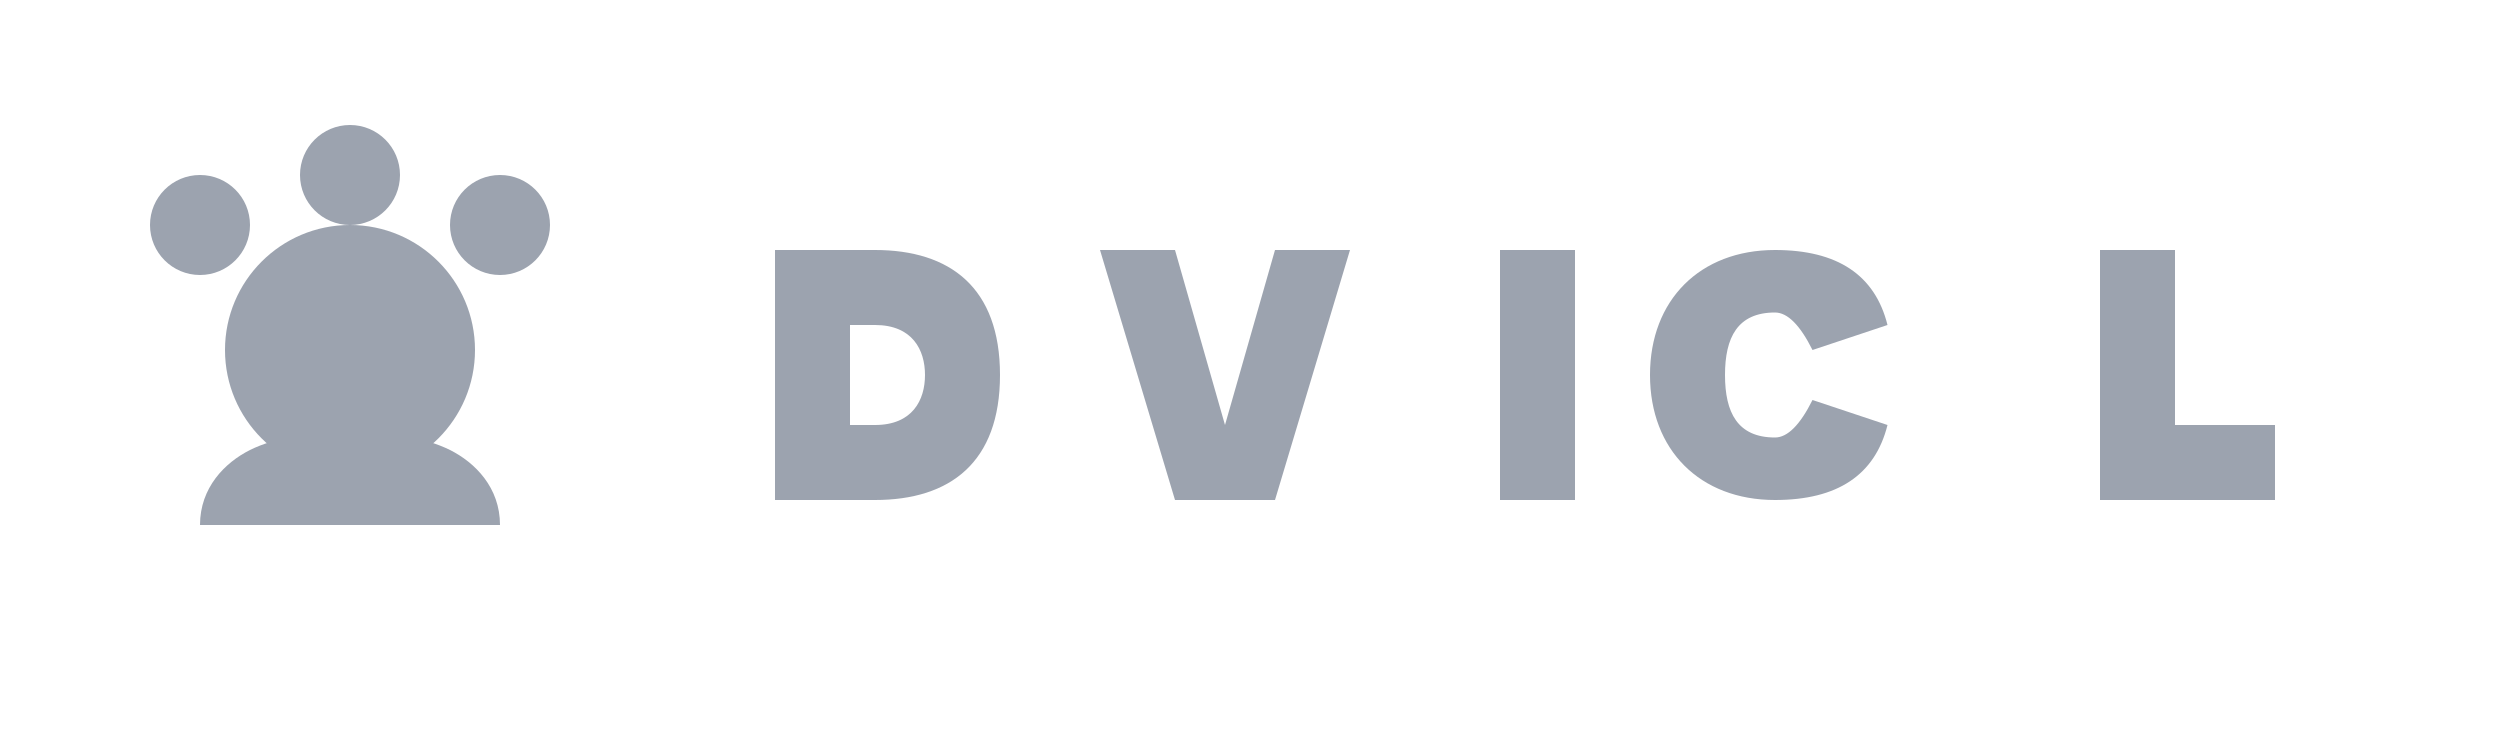
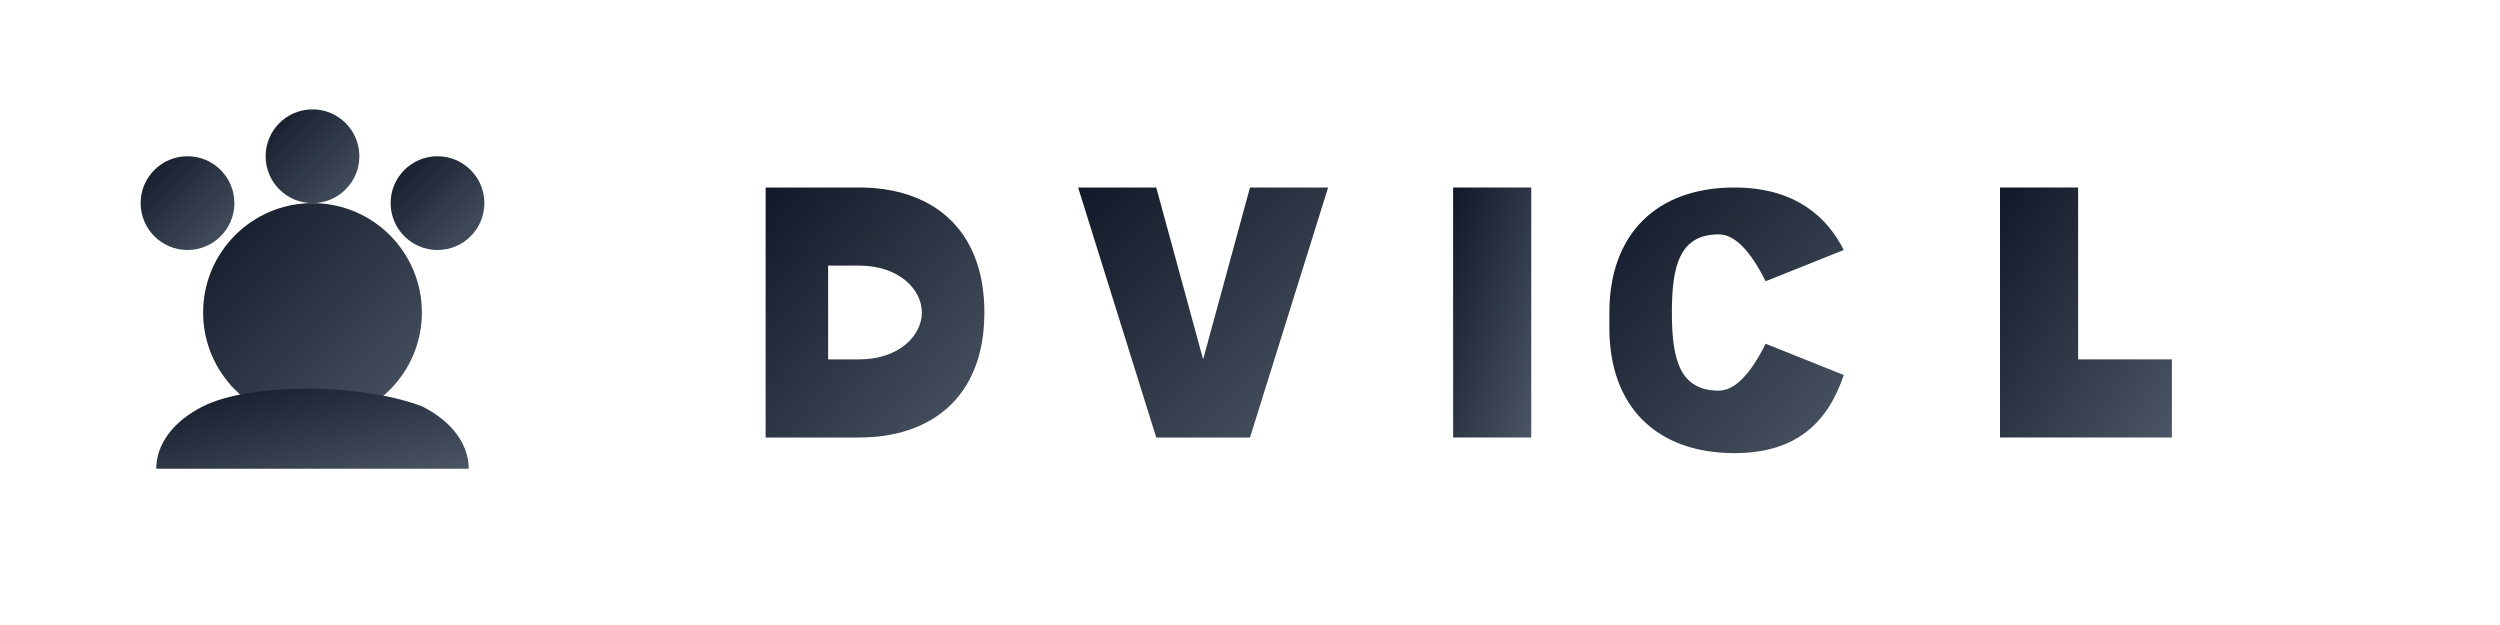
- <svg xmlns="http://www.w3.org/2000/svg" width="200" height="60" viewBox="0 0 200 60" role="img" aria-label="PawsCo">
-   <g fill="#9ca3af">
-     <circle cx="28" cy="28" r="10" />
-     <circle cx="16" cy="18" r="4" />
-     <circle cx="28" cy="14" r="4" />
-     <circle cx="40" cy="18" r="4" />
-     <path d="M20 36c4-2 12-2 16 0 2 1 4 3 4 6H16c0-3 2-5 4-6z" />
-     <path d="M70 40h-8V20h8c6 0 10 3 10 10s-4 10-10 10zm0-6c3 0 4-2 4-4s-1-4-4-4h-2v8h2z" />
-     <path d="M88 20h6l4 14 4-14h6l-6 20h-8L88 20z" />
-     <path d="M120 20h6v20h-6V20z" />
-     <path d="M132 30c0-6 4-10 10-10 5 0 8 2 9 6l-6 2c-1-2-2-3-3-3-3 0-4 2-4 5s1 5 4 5c1 0 2-1 3-3l6 2c-1 4-4 6-9 6-6 0-10-4-10-10z" />
-     <path d="M168 20h6v14h8v6h-14V20z" />
+ <svg xmlns="http://www.w3.org/2000/svg" width="320" height="80" viewBox="0 0 320 80" role="img" aria-label="PawsCo">
+   <defs>
+     <linearGradient id="paws-g" x1="0" y1="0" x2="1" y2="1">
+       <stop offset="0%" stop-color="#111827" />
+       <stop offset="100%" stop-color="#4b5563" />
+     </linearGradient>
+   </defs>
+   <g fill="url(#paws-g)">
+     <circle cx="40" cy="40" r="14" />
+     <circle cx="24" cy="26" r="6" />
+     <circle cx="40" cy="20" r="6" />
+     <circle cx="56" cy="26" r="6" />
+     <path d="M26 52c6-3 20-3 28 0 4 2 6 5 6 8H20c0-3 2-6 6-8z" />
+     <path d="M110 56h-12V24h12c9 0 16 5 16 16s-7 16-16 16zm0-10c5 0 8-3 8-6s-3-6-8-6h-4v12h4z" />
+     <path d="M138 24h10l6 22 6-22h10l-10 32h-12L138 24z" />
+     <path d="M186 24h10v32h-10V24z" />
+     <path d="M206 40c0-10 6-16 16-16 8 0 12 4 14 8l-10 4c-2-4-4-6-6-6-5 0-6 4-6 10s1 10 6 10c2 0 4-2 6-6l10 4c-2 6-6 10-14 10-10 0-16-6-16-16z" />
+     <path d="M256 24h10v22h12v10h-22V24z" />
  </g>
</svg>
